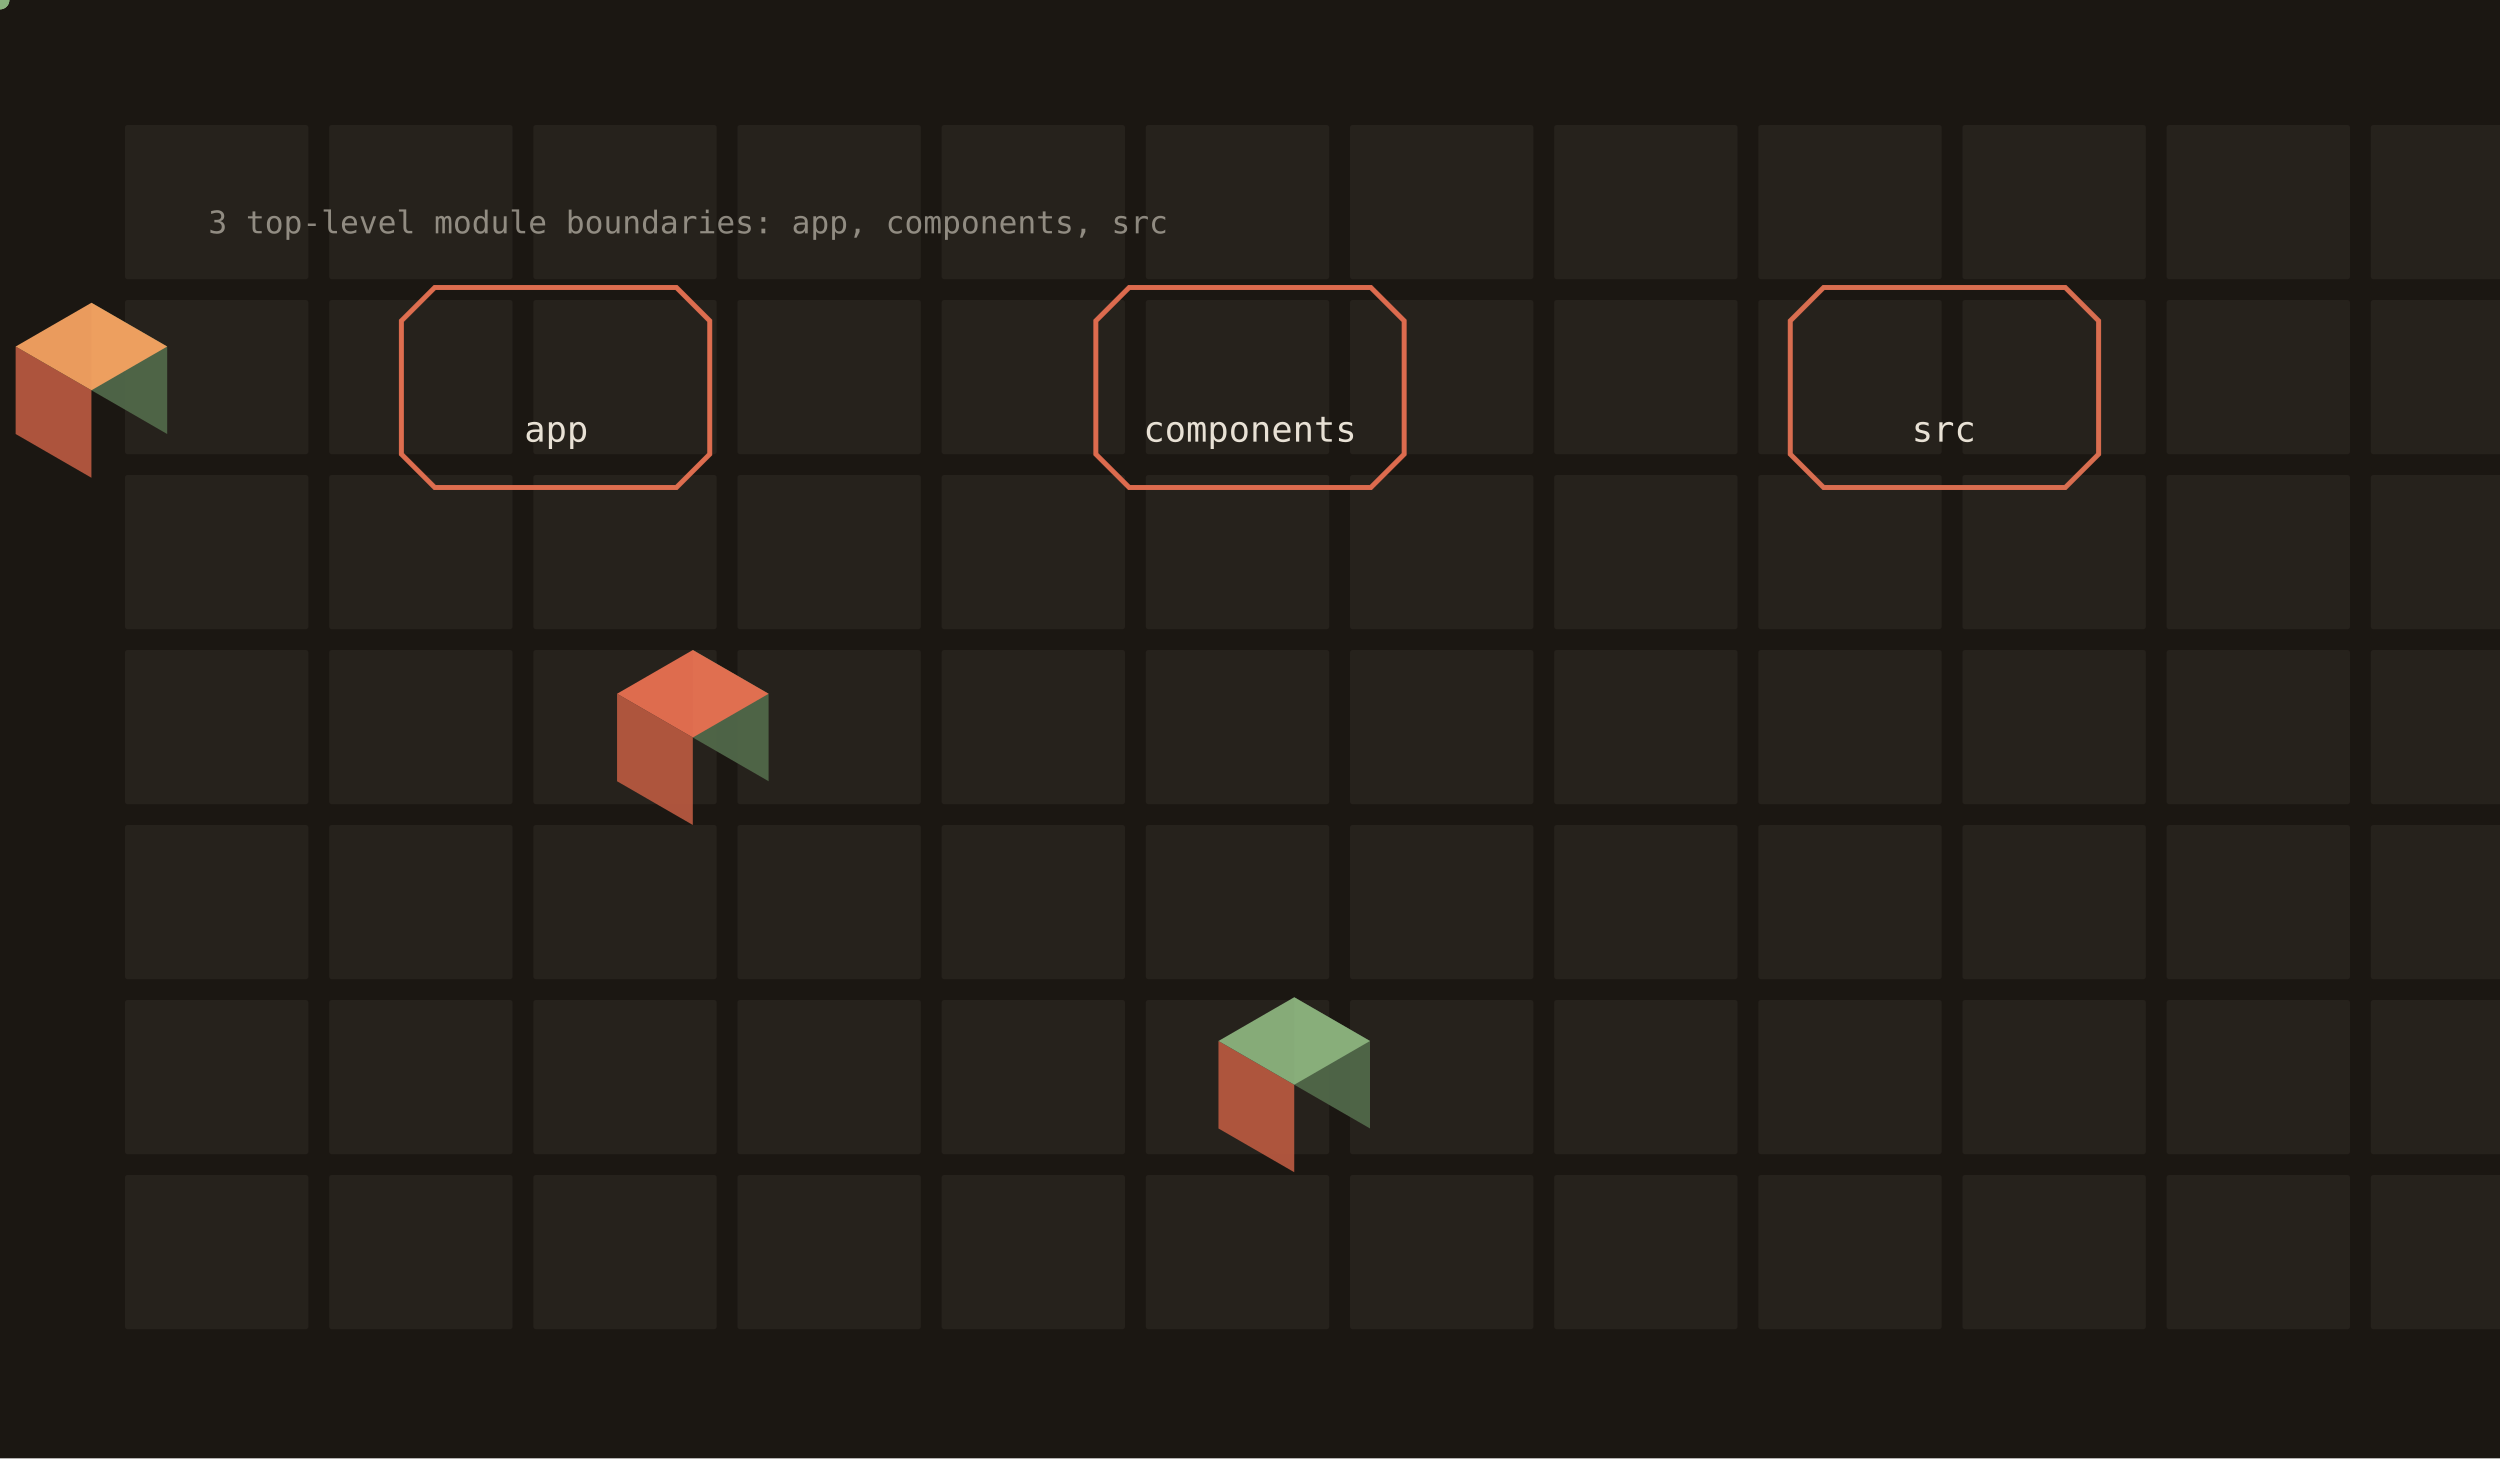
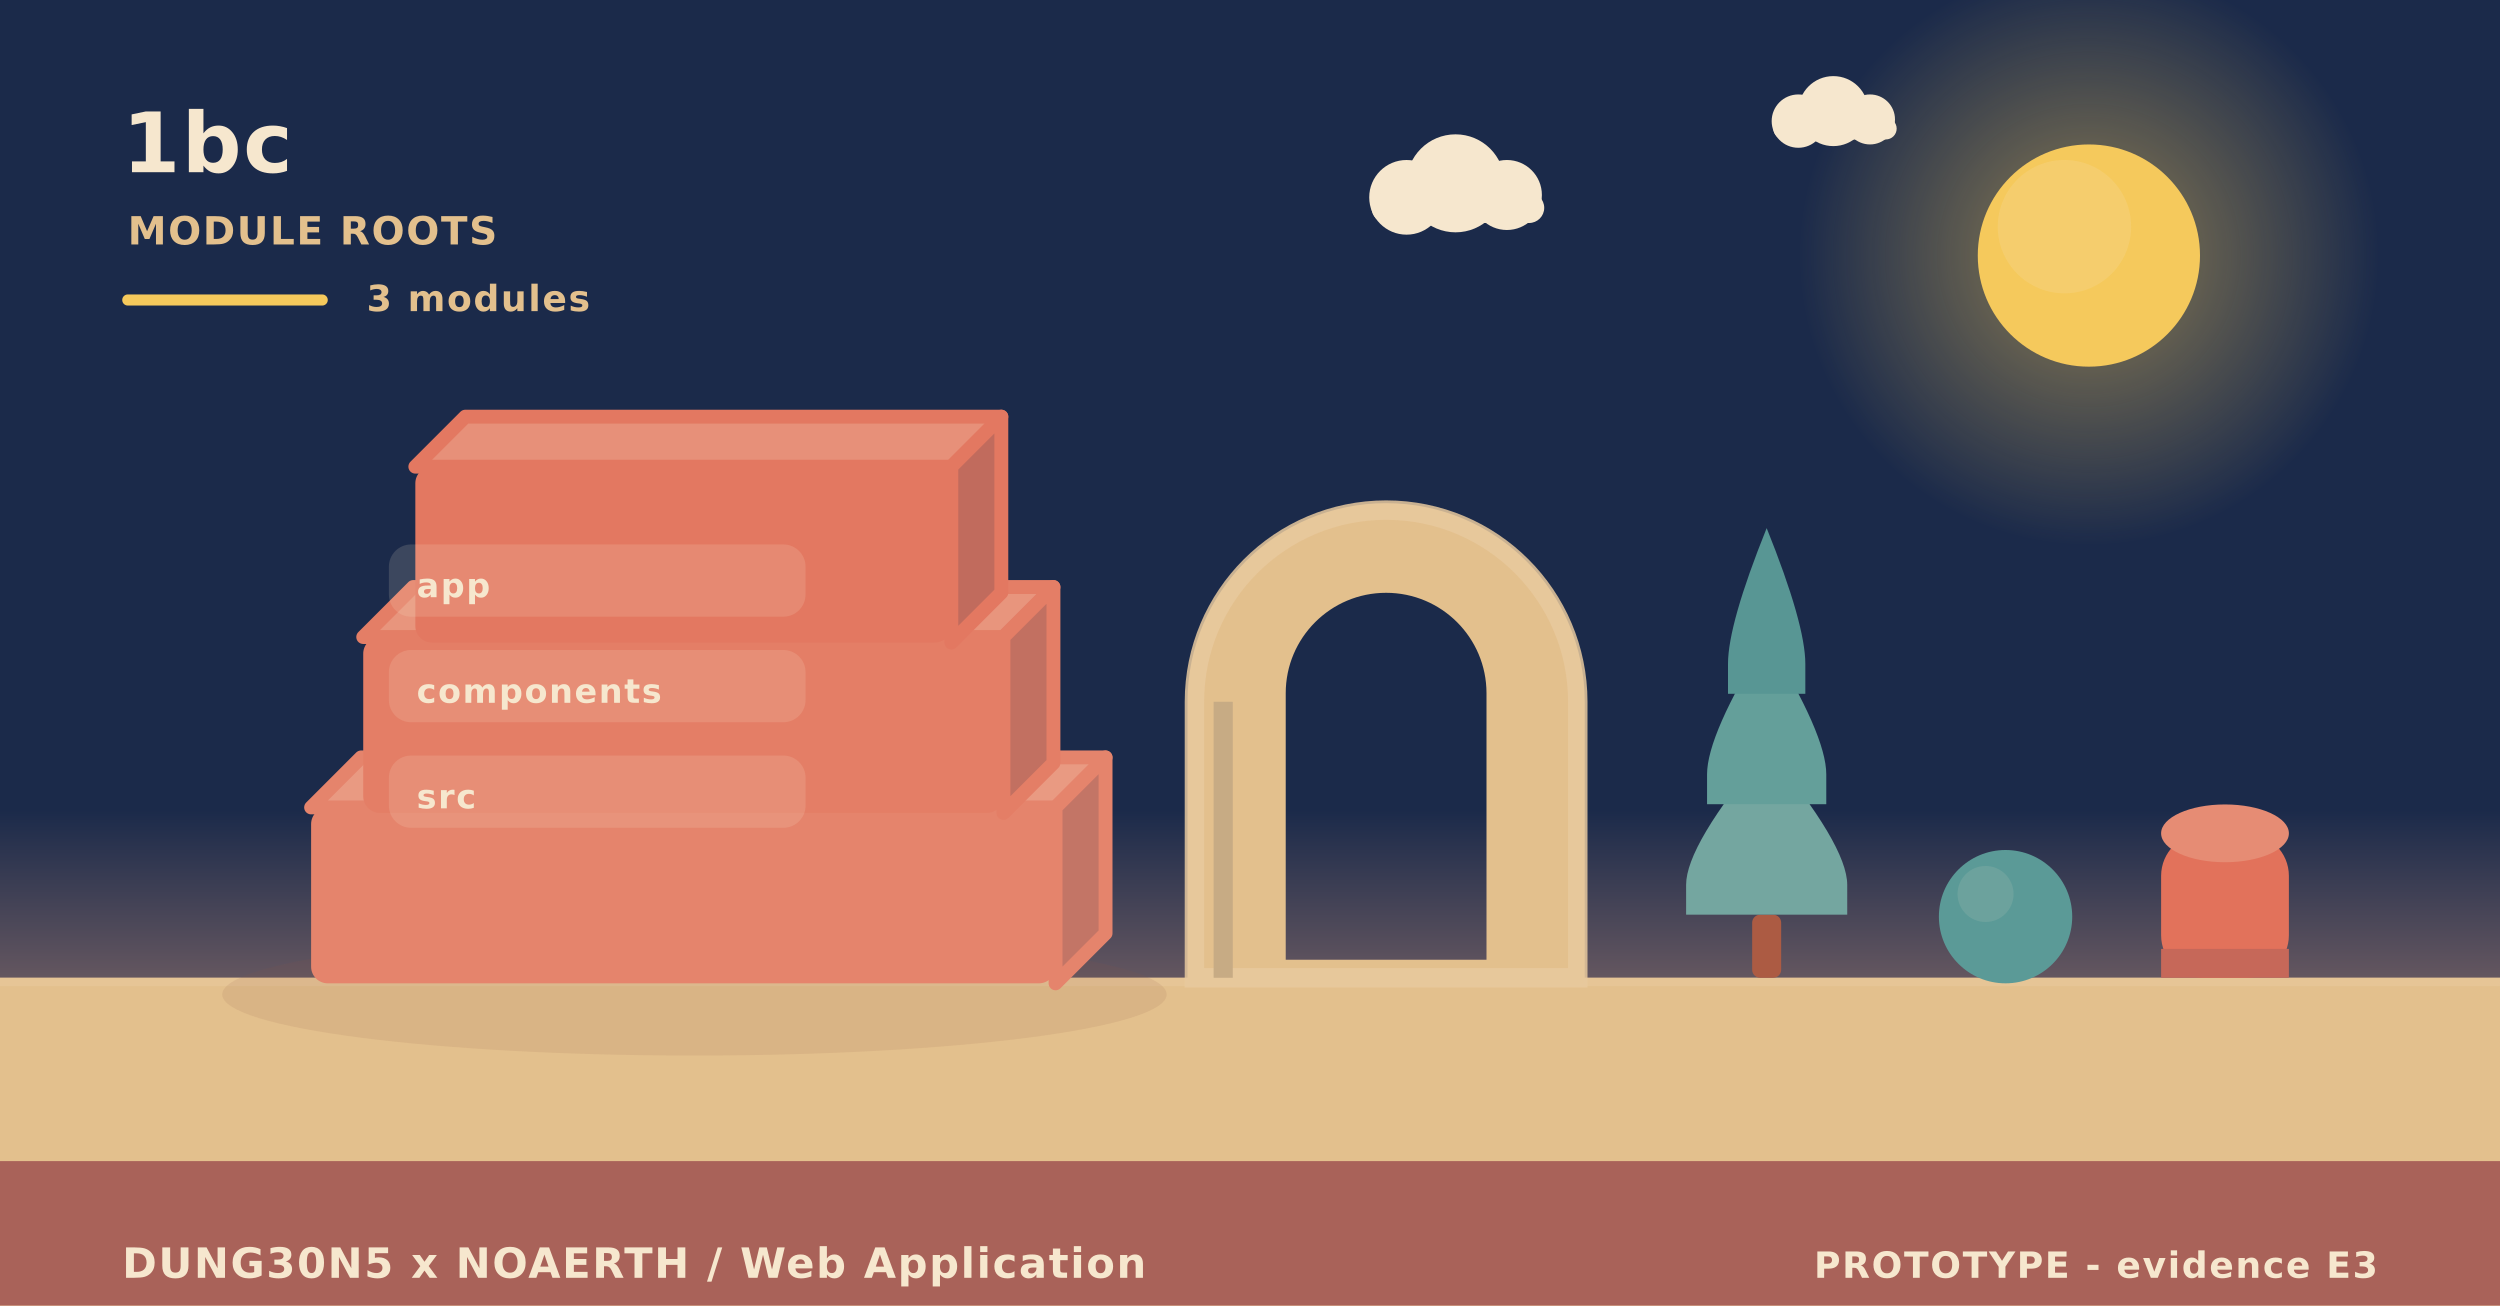
- <svg xmlns="http://www.w3.org/2000/svg" viewBox="0 0 1200 700" width="1200" height="700" role="img" aria-label="1bc architecture">
-   <rect width="1200" height="700" fill="#1b1712" />
-   <defs>
-     <linearGradient id="ga" x1="0" y1="0" x2="1" y2="1">
-       <stop offset="0%" stop-color="#f4a261" />
-       <stop offset="100%" stop-color="#e76f51" />
-     </linearGradient>
-   </defs>
-   <rect x="60.00" y="60.00" width="88.00" height="74.00" rx="1.20" fill="#fdf6e9" opacity="0.05" />
-   <rect x="158.00" y="60.00" width="88.00" height="74.00" rx="1.20" fill="#fdf6e9" opacity="0.05" />
-   <rect x="256.00" y="60.00" width="88.00" height="74.00" rx="1.20" fill="#fdf6e9" opacity="0.05" />
-   <rect x="354.00" y="60.00" width="88.00" height="74.00" rx="1.20" fill="#fdf6e9" opacity="0.05" />
-   <rect x="452.00" y="60.00" width="88.00" height="74.00" rx="1.20" fill="#fdf6e9" opacity="0.05" />
-   <rect x="550.00" y="60.00" width="88.00" height="74.00" rx="1.20" fill="#fdf6e9" opacity="0.05" />
-   <rect x="648.00" y="60.00" width="88.00" height="74.00" rx="1.20" fill="#fdf6e9" opacity="0.05" />
-   <rect x="746.00" y="60.00" width="88.00" height="74.00" rx="1.20" fill="#fdf6e9" opacity="0.05" />
-   <rect x="844.00" y="60.00" width="88.00" height="74.00" rx="1.20" fill="#fdf6e9" opacity="0.05" />
-   <rect x="942.00" y="60.00" width="88.00" height="74.00" rx="1.20" fill="#fdf6e9" opacity="0.05" />
-   <rect x="1040.00" y="60.00" width="88.00" height="74.00" rx="1.20" fill="#fdf6e9" opacity="0.05" />
-   <rect x="1138.00" y="60.00" width="88.00" height="74.00" rx="1.20" fill="#fdf6e9" opacity="0.05" />
-   <rect x="60.00" y="144.00" width="88.00" height="74.00" rx="1.20" fill="#fdf6e9" opacity="0.05" />
-   <rect x="158.00" y="144.00" width="88.00" height="74.00" rx="1.20" fill="#fdf6e9" opacity="0.05" />
-   <rect x="256.00" y="144.00" width="88.00" height="74.00" rx="1.20" fill="#fdf6e9" opacity="0.05" />
-   <rect x="354.00" y="144.00" width="88.00" height="74.00" rx="1.20" fill="#fdf6e9" opacity="0.05" />
-   <rect x="452.00" y="144.00" width="88.00" height="74.00" rx="1.20" fill="#fdf6e9" opacity="0.05" />
-   <rect x="550.00" y="144.00" width="88.00" height="74.00" rx="1.20" fill="#fdf6e9" opacity="0.05" />
-   <rect x="648.00" y="144.00" width="88.00" height="74.00" rx="1.20" fill="#fdf6e9" opacity="0.05" />
-   <rect x="746.00" y="144.00" width="88.00" height="74.00" rx="1.20" fill="#fdf6e9" opacity="0.05" />
-   <rect x="844.00" y="144.00" width="88.00" height="74.00" rx="1.20" fill="#fdf6e9" opacity="0.05" />
-   <rect x="942.00" y="144.00" width="88.00" height="74.00" rx="1.20" fill="#fdf6e9" opacity="0.05" />
-   <rect x="1040.00" y="144.00" width="88.00" height="74.00" rx="1.20" fill="#fdf6e9" opacity="0.05" />
-   <rect x="1138.00" y="144.00" width="88.00" height="74.00" rx="1.20" fill="#fdf6e9" opacity="0.05" />
-   <rect x="60.00" y="228.00" width="88.00" height="74.00" rx="1.20" fill="#fdf6e9" opacity="0.05" />
-   <rect x="158.00" y="228.00" width="88.00" height="74.00" rx="1.20" fill="#fdf6e9" opacity="0.05" />
-   <rect x="256.00" y="228.00" width="88.00" height="74.00" rx="1.20" fill="#fdf6e9" opacity="0.05" />
-   <rect x="354.00" y="228.00" width="88.00" height="74.00" rx="1.20" fill="#fdf6e9" opacity="0.05" />
-   <rect x="452.00" y="228.00" width="88.00" height="74.00" rx="1.20" fill="#fdf6e9" opacity="0.05" />
-   <rect x="550.00" y="228.00" width="88.00" height="74.00" rx="1.20" fill="#fdf6e9" opacity="0.05" />
-   <rect x="648.00" y="228.00" width="88.00" height="74.00" rx="1.20" fill="#fdf6e9" opacity="0.05" />
-   <rect x="746.00" y="228.00" width="88.00" height="74.00" rx="1.20" fill="#fdf6e9" opacity="0.05" />
-   <rect x="844.00" y="228.00" width="88.00" height="74.00" rx="1.20" fill="#fdf6e9" opacity="0.05" />
-   <rect x="942.00" y="228.00" width="88.00" height="74.00" rx="1.20" fill="#fdf6e9" opacity="0.05" />
-   <rect x="1040.00" y="228.00" width="88.00" height="74.00" rx="1.20" fill="#fdf6e9" opacity="0.05" />
-   <rect x="1138.00" y="228.00" width="88.00" height="74.00" rx="1.20" fill="#fdf6e9" opacity="0.05" />
-   <rect x="60.00" y="312.00" width="88.00" height="74.00" rx="1.20" fill="#fdf6e9" opacity="0.05" />
-   <rect x="158.00" y="312.00" width="88.00" height="74.00" rx="1.20" fill="#fdf6e9" opacity="0.05" />
-   <rect x="256.00" y="312.00" width="88.00" height="74.00" rx="1.20" fill="#fdf6e9" opacity="0.05" />
-   <rect x="354.00" y="312.00" width="88.00" height="74.00" rx="1.20" fill="#fdf6e9" opacity="0.05" />
-   <rect x="452.00" y="312.00" width="88.00" height="74.00" rx="1.20" fill="#fdf6e9" opacity="0.05" />
-   <rect x="550.00" y="312.00" width="88.00" height="74.00" rx="1.20" fill="#fdf6e9" opacity="0.05" />
-   <rect x="648.00" y="312.00" width="88.00" height="74.00" rx="1.20" fill="#fdf6e9" opacity="0.05" />
-   <rect x="746.00" y="312.00" width="88.00" height="74.00" rx="1.20" fill="#fdf6e9" opacity="0.05" />
-   <rect x="844.00" y="312.00" width="88.00" height="74.00" rx="1.20" fill="#fdf6e9" opacity="0.05" />
-   <rect x="942.00" y="312.00" width="88.00" height="74.00" rx="1.20" fill="#fdf6e9" opacity="0.05" />
-   <rect x="1040.00" y="312.00" width="88.00" height="74.00" rx="1.20" fill="#fdf6e9" opacity="0.05" />
-   <rect x="1138.00" y="312.00" width="88.00" height="74.00" rx="1.20" fill="#fdf6e9" opacity="0.05" />
-   <rect x="60.00" y="396.00" width="88.00" height="74.00" rx="1.20" fill="#fdf6e9" opacity="0.05" />
-   <rect x="158.00" y="396.00" width="88.00" height="74.00" rx="1.20" fill="#fdf6e9" opacity="0.05" />
-   <rect x="256.00" y="396.00" width="88.00" height="74.00" rx="1.20" fill="#fdf6e9" opacity="0.05" />
-   <rect x="354.00" y="396.00" width="88.00" height="74.00" rx="1.20" fill="#fdf6e9" opacity="0.05" />
-   <rect x="452.00" y="396.00" width="88.00" height="74.00" rx="1.20" fill="#fdf6e9" opacity="0.05" />
-   <rect x="550.00" y="396.00" width="88.00" height="74.00" rx="1.20" fill="#fdf6e9" opacity="0.05" />
-   <rect x="648.00" y="396.00" width="88.00" height="74.00" rx="1.20" fill="#fdf6e9" opacity="0.05" />
-   <rect x="746.00" y="396.00" width="88.00" height="74.00" rx="1.20" fill="#fdf6e9" opacity="0.05" />
-   <rect x="844.00" y="396.00" width="88.00" height="74.00" rx="1.20" fill="#fdf6e9" opacity="0.05" />
-   <rect x="942.00" y="396.00" width="88.00" height="74.00" rx="1.20" fill="#fdf6e9" opacity="0.05" />
-   <rect x="1040.00" y="396.00" width="88.00" height="74.00" rx="1.20" fill="#fdf6e9" opacity="0.05" />
-   <rect x="1138.00" y="396.00" width="88.00" height="74.00" rx="1.20" fill="#fdf6e9" opacity="0.05" />
-   <rect x="60.00" y="480.00" width="88.00" height="74.00" rx="1.20" fill="#fdf6e9" opacity="0.05" />
-   <rect x="158.00" y="480.00" width="88.00" height="74.00" rx="1.20" fill="#fdf6e9" opacity="0.05" />
-   <rect x="256.00" y="480.00" width="88.00" height="74.00" rx="1.20" fill="#fdf6e9" opacity="0.05" />
-   <rect x="354.00" y="480.00" width="88.00" height="74.00" rx="1.20" fill="#fdf6e9" opacity="0.05" />
-   <rect x="452.00" y="480.00" width="88.00" height="74.00" rx="1.20" fill="#fdf6e9" opacity="0.05" />
-   <rect x="550.00" y="480.00" width="88.00" height="74.00" rx="1.20" fill="#fdf6e9" opacity="0.05" />
-   <rect x="648.00" y="480.00" width="88.00" height="74.00" rx="1.20" fill="#fdf6e9" opacity="0.05" />
-   <rect x="746.00" y="480.00" width="88.00" height="74.00" rx="1.20" fill="#fdf6e9" opacity="0.05" />
-   <rect x="844.00" y="480.00" width="88.00" height="74.00" rx="1.20" fill="#fdf6e9" opacity="0.05" />
-   <rect x="942.00" y="480.00" width="88.00" height="74.00" rx="1.20" fill="#fdf6e9" opacity="0.05" />
-   <rect x="1040.00" y="480.00" width="88.00" height="74.00" rx="1.20" fill="#fdf6e9" opacity="0.05" />
-   <rect x="1138.00" y="480.00" width="88.00" height="74.00" rx="1.20" fill="#fdf6e9" opacity="0.05" />
-   <rect x="60.00" y="564.00" width="88.00" height="74.00" rx="1.20" fill="#fdf6e9" opacity="0.05" />
-   <rect x="158.00" y="564.00" width="88.00" height="74.00" rx="1.20" fill="#fdf6e9" opacity="0.05" />
-   <rect x="256.00" y="564.00" width="88.00" height="74.00" rx="1.20" fill="#fdf6e9" opacity="0.05" />
-   <rect x="354.00" y="564.00" width="88.00" height="74.00" rx="1.20" fill="#fdf6e9" opacity="0.05" />
-   <rect x="452.00" y="564.00" width="88.00" height="74.00" rx="1.20" fill="#fdf6e9" opacity="0.05" />
-   <rect x="550.00" y="564.00" width="88.00" height="74.00" rx="1.20" fill="#fdf6e9" opacity="0.05" />
-   <rect x="648.00" y="564.00" width="88.00" height="74.00" rx="1.20" fill="#fdf6e9" opacity="0.05" />
-   <rect x="746.00" y="564.00" width="88.00" height="74.00" rx="1.20" fill="#fdf6e9" opacity="0.05" />
-   <rect x="844.00" y="564.00" width="88.00" height="74.00" rx="1.20" fill="#fdf6e9" opacity="0.05" />
-   <rect x="942.00" y="564.00" width="88.00" height="74.00" rx="1.20" fill="#fdf6e9" opacity="0.05" />
-   <rect x="1040.00" y="564.00" width="88.00" height="74.00" rx="1.20" fill="#fdf6e9" opacity="0.05" />
-   <rect x="1138.00" y="564.00" width="88.00" height="74.00" rx="1.20" fill="#fdf6e9" opacity="0.05" />
-   <path d="M208.67,138.00 H324.67 L340.67,154.00 V218.00 L324.67,234.00 H208.67 L192.67,218.00 V154.00 Z" fill="none" stroke="rgba(244,162,97,0.550)" stroke-width="1.80" opacity="0.90" />
-   <polygon points="43.88,187.33 80.25,208.33 80.25,166.33 43.88,145.33" fill="#506748" opacity="0.95" />
-   <polygon points="7.51,208.33 43.88,229.33 43.88,187.33 7.51,166.33" fill="#b4573f" opacity="0.95" />
-   <polygon points="43.88,145.33 80.25,166.33 43.88,187.33 7.51,166.33" fill="#f4a261" opacity="0.95" />
-   <text x="267" y="212" font-family="ui-monospace,Menlo,monospace" font-size="17" fill="rgba(253,246,233,0.900)" text-anchor="middle">app</text>
+ <svg xmlns="http://www.w3.org/2000/svg" width="900" height="470" viewBox="0 0 900 470" role="img" aria-label="1bc - how it is built">
+   <linearGradient id="skya" x1="0" y1="0" x2="0" y2="1">
+     <stop offset="0" stop-color="#1b2a4a" />
+     <stop offset="0.62" stop-color="#1b2a4a" />
+     <stop offset="1" stop-color="#f3ad8a" />
+   </linearGradient>
+   <rect width="900" height="470" fill="url(#skya)" />
+   <radialGradient id="suna">
+     <stop offset="0.35" stop-color="#f5c95c" stop-opacity="0.34" />
+     <stop offset="1" stop-color="#f5c95c" stop-opacity="0" />
+   </radialGradient>
+   <circle cx="752" cy="92" r="104" fill="url(#suna)" />
+   <circle cx="752" cy="92" r="40" fill="#f5c95c" />
+   <circle cx="743.2" cy="81.6" r="24" fill="#f5d27e" opacity="0.5" />
  <g>
-     <path d="M208.67,138.00 H324.67 L340.67,154.00 V218.00 L324.67,234.00 H208.67 L192.67,218.00 V154.00 Z" fill="none" stroke="#e76f51" stroke-width="2.40" opacity="0.90" />
-     <animate attributeName="opacity" values="0.25;1.0;0.25" dur="21.1s" begin="0.0s" repeatCount="indefinite" />
+     <circle cx="524" cy="66" r="17.64" fill="#f6e7ce" />
+     <circle cx="506.36" cy="71.04" r="13.44" fill="#f6e7ce" />
+     <circle cx="542.48" cy="70.2" r="12.6" fill="#f6e7ce" />
+     <rect x="493.76" y="69.36" width="62.16" height="10.92" rx="5.46" fill="#f6e7ce" />
+     <animateTransform attributeName="transform" type="translate" values="0 0;24 0;0 0" dur="36s" begin="0s" repeatCount="indefinite" />
  </g>
-   <g opacity="0.9">
-     <circle cx="0.00" cy="0.00" r="4.50" fill="#8ab17d" opacity="1.00" />
-     <animateTransform attributeName="transform" type="translate" values="266.67,184.00 600.00,184.00" dur="7.033s" begin="0.0s" repeatCount="indefinite" />
-     <animateTransform attributeName="transform" type="translate" values="600.00,184.00 266.67,184.00" dur="7.033s" begin="3.517s" repeatCount="indefinite" />
+   <g>
+     <circle cx="660" cy="40" r="12.6" fill="#f6e7ce" />
+     <circle cx="647.4" cy="43.6" r="9.6" fill="#f6e7ce" />
+     <circle cx="673.2" cy="43" r="9" fill="#f6e7ce" />
+     <rect x="638.4" y="42.4" width="44.4" height="7.8" rx="3.9" fill="#f6e7ce" />
+     <animateTransform attributeName="transform" type="translate" values="0 0;-18 0;0 0" dur="46s" begin="3s" repeatCount="indefinite" />
  </g>
-   <path d="M542.00,138.00 H658.00 L674.00,154.00 V218.00 L658.00,234.00 H542.00 L526.00,218.00 V154.00 Z" fill="none" stroke="rgba(231,111,81,0.550)" stroke-width="1.80" opacity="0.90" />
-   <polygon points="332.55,354.00 368.93,375.00 368.93,333.00 332.55,312.00" fill="#506748" opacity="0.95" />
-   <polygon points="296.18,375.00 332.55,396.00 332.55,354.00 296.18,333.00" fill="#b4573f" opacity="0.95" />
-   <polygon points="332.55,312.00 368.93,333.00 332.55,354.00 296.18,333.00" fill="#e76f51" opacity="0.95" />
-   <text x="600" y="212" font-family="ui-monospace,Menlo,monospace" font-size="17" fill="rgba(253,246,233,0.900)" text-anchor="middle">components</text>
+   <rect x="0" y="352" width="900" height="118" fill="#e3c08d" />
+   <rect x="0" y="352" width="900" height="3" fill="#e6c596" />
+   <text x="44" y="62" font-family="Verdana,DejaVu Sans,sans-serif" font-size="30" font-weight="700" letter-spacing="0.6" fill="#f6e7ce" text-anchor="start">1bc</text>
+   <text x="46" y="88" font-family="Verdana,DejaVu Sans,sans-serif" font-size="14" font-weight="700" letter-spacing="0.6" fill="#e3c08d" text-anchor="start">MODULE ROOTS</text>
+   <rect x="44" y="106" width="74" height="4" rx="2" fill="#f5c95c" />
+   <text x="132" y="112" font-family="Verdana,DejaVu Sans,sans-serif" font-size="13" font-weight="700" letter-spacing="0.6" fill="#e3c08d" text-anchor="start">3 modules</text>
+   <ellipse cx="250" cy="358" rx="170" ry="22" fill="rgba(138,90,68,0.11)" />
+   <path d="M112,290.67 L380,290.67 L398,272.67 L130,272.67 Z" fill="#e99a82" stroke="#e5846c" stroke-width="5" stroke-linejoin="round" />
+   <path d="M380,290.67 L398,272.67 L398,336 L380,354 Z" fill="#c37566" stroke="#e5846c" stroke-width="5" stroke-linejoin="round" />
+   <rect x="112" y="290.67" width="268" height="63.33" rx="6" fill="#e5846c" />
+   <path d="M130.76,229.33 L361.24,229.33 L379.24,211.33 L148.76,211.33 Z" fill="#e8957d" stroke="#e47e66" stroke-width="5" stroke-linejoin="round" />
+   <path d="M361.24,229.33 L379.24,211.33 L379.24,274.67 L361.24,292.67 Z" fill="#c27061" stroke="#e47e66" stroke-width="5" stroke-linejoin="round" />
+   <rect x="130.76" y="229.33" width="230.48" height="63.33" rx="6" fill="#e47e66" />
+   <path d="M149.52,168 L342.48,168 L360.48,150 L167.52,150 Z" fill="#e79079" stroke="#e37861" stroke-width="5" stroke-linejoin="round" />
+   <path d="M342.48,168 L360.48,150 L360.48,213.33 L342.48,231.33 Z" fill="#c16b5d" stroke="#e37861" stroke-width="5" stroke-linejoin="round" />
+   <rect x="149.52" y="168" width="192.96" height="63.33" rx="6" fill="#e37861" />
+   <rect x="140" y="196" width="150" height="26" rx="8" fill="rgba(246,231,206,0.16)" opacity="0.94" />
  <g>
-     <path d="M542.00,138.00 H658.00 L674.00,154.00 V218.00 L658.00,234.00 H542.00 L526.00,218.00 V154.00 Z" fill="none" stroke="#e76f51" stroke-width="2.40" opacity="0.90" />
-     <animate attributeName="opacity" values="0.25;1.0;0.25" dur="21.1s" begin="0.45s" repeatCount="indefinite" />
+     <text x="150" y="215" font-family="Verdana,DejaVu Sans,sans-serif" font-size="12" font-weight="700" letter-spacing="0.6" fill="#f6e7ce" text-anchor="start">app</text>
+     <animateTransform attributeName="transform" type="translate" values="0 10;0 0" dur="0.7s" begin="0.3s" fill="freeze" />
  </g>
-   <g opacity="0.9">
-     <circle cx="0.00" cy="0.00" r="4.50" fill="#8ab17d" opacity="1.00" />
-     <animateTransform attributeName="transform" type="translate" values="600.00,184.00 933.33,184.00" dur="7.033s" begin="0.3s" repeatCount="indefinite" />
-     <animateTransform attributeName="transform" type="translate" values="933.33,184.00 600.00,184.00" dur="7.033s" begin="3.817s" repeatCount="indefinite" />
+   <rect x="140" y="234" width="150" height="26" rx="8" fill="rgba(246,231,206,0.16)" opacity="0.94" />
+   <g>
+     <text x="150" y="253" font-family="Verdana,DejaVu Sans,sans-serif" font-size="12" font-weight="700" letter-spacing="0.6" fill="#f6e7ce" text-anchor="start">components</text>
+     <animateTransform attributeName="transform" type="translate" values="0 10;0 0" dur="0.7s" begin="0.5s" fill="freeze" />
  </g>
-   <path d="M875.33,138.00 H991.33 L1007.33,154.00 V218.00 L991.33,234.00 H875.33 L859.33,218.00 V154.00 Z" fill="none" stroke="rgba(138,177,125,0.550)" stroke-width="1.80" opacity="0.90" />
-   <polygon points="621.23,520.67 657.60,541.67 657.60,499.67 621.23,478.67" fill="#506748" opacity="0.95" />
-   <polygon points="584.86,541.67 621.23,562.67 621.23,520.67 584.86,499.67" fill="#b4573f" opacity="0.95" />
-   <polygon points="621.23,478.67 657.60,499.67 621.23,520.67 584.86,499.67" fill="#8ab17d" opacity="0.95" />
-   <text x="933" y="212" font-family="ui-monospace,Menlo,monospace" font-size="17" fill="rgba(253,246,233,0.900)" text-anchor="middle">src</text>
+   <rect x="140" y="272" width="150" height="26" rx="8" fill="rgba(246,231,206,0.16)" opacity="0.94" />
  <g>
-     <path d="M875.33,138.00 H991.33 L1007.33,154.00 V218.00 L991.33,234.00 H875.33 L859.33,218.00 V154.00 Z" fill="none" stroke="#e76f51" stroke-width="2.40" opacity="0.90" />
-     <animate attributeName="opacity" values="0.25;1.0;0.25" dur="21.1s" begin="0.9s" repeatCount="indefinite" />
+     <text x="150" y="291" font-family="Verdana,DejaVu Sans,sans-serif" font-size="12" font-weight="700" letter-spacing="0.6" fill="#f6e7ce" text-anchor="start">src</text>
+     <animateTransform attributeName="transform" type="translate" values="0 10;0 0" dur="0.7s" begin="0.7s" fill="freeze" />
  </g>
-   <g opacity="0.9">
-     <circle cx="0.00" cy="0.00" r="4.50" fill="#8ab17d" opacity="1.00" />
-     <animateTransform attributeName="transform" type="translate" values="933.33,184.00 933.33,184.00" dur="7.033s" begin="0.6s" repeatCount="indefinite" />
-     <animateTransform attributeName="transform" type="translate" values="933.33,184.00 933.33,184.00" dur="7.033s" begin="4.117s" repeatCount="indefinite" />
-   </g>
-   <text x="100" y="112" font-family="ui-monospace,Menlo,monospace" font-size="15" fill="rgba(253,246,233,0.500)">3 top-level module boundaries: app, components, src</text>
+   <path d="M430,352 L430,252.64 A69,69 0 0 1 568,252.64 L568,352 Z M460.36,348 L460.36,249.55 A38.64,38.64 0 0 1 537.64,249.55 L537.64,348 Z" fill="#e3c08d" fill-rule="evenodd" stroke="#e3c08d" stroke-width="5" stroke-linejoin="round" />
+   <path d="M430,352 L430,252.64 A69,69 0 0 1 568,252.64 L568,352 Z" fill="none" stroke="#e8c99d" stroke-width="7" stroke-linecap="round" opacity="0.85" />
+   <rect x="436.9" y="252.64" width="6.9" height="99.36" fill="#c7ab84" />
+   <rect x="630.78" y="329.28" width="10.44" height="22.72" rx="2.9" fill="#ac5b43" />
+   <path d="M636,269.64 Q607,304.23 607,318.54 Q607,329.28 607,329.28 L665,329.28 Q665,329.28 665,318.54 Q665,304.23 636,269.64 Z" fill="#74a6a0" />
+   <path d="M636,229.88 Q614.54,264.47 614.54,278.78 Q614.54,289.52 614.54,289.52 L657.46,289.52 Q657.46,289.52 657.46,278.78 Q657.46,264.47 636,229.88 Z" fill="#649f9a" />
+   <path d="M636,190.12 Q622.08,224.71 622.08,239.02 Q622.08,249.76 622.08,249.76 L649.92,249.76 Q649.92,249.76 649.92,239.02 Q649.92,224.71 636,190.12 Z" fill="#589694" />
+   <circle cx="722" cy="330" r="24" fill="#5b9a97" />
+   <circle cx="714.8" cy="321.84" r="10.08" fill="#7aa9a2" opacity="0.55" />
+   <rect x="778" y="300" width="46" height="52" rx="15.33" fill="#e2725b" />
+   <ellipse cx="801" cy="300" rx="23" ry="10.4" fill="#e68c74" />
+   <rect x="778" y="341.6" width="46" height="10.4" fill="#c66859" />
+   <rect x="0" y="418" width="900" height="52" rx="0" fill="#a65c56" opacity="0.94" />
+   <text x="44" y="460" font-family="Verdana,DejaVu Sans,sans-serif" font-size="15" font-weight="700" letter-spacing="0.6" fill="#f6e7ce" text-anchor="start">DUNG30N5 x NOAERTH  /  Web Application</text>
+   <text x="856" y="460" font-family="Verdana,DejaVu Sans,sans-serif" font-size="13" font-weight="700" letter-spacing="0.6" fill="#f6e7ce" text-anchor="end">PROTOTYPE  -  evidence E3</text>
</svg>
